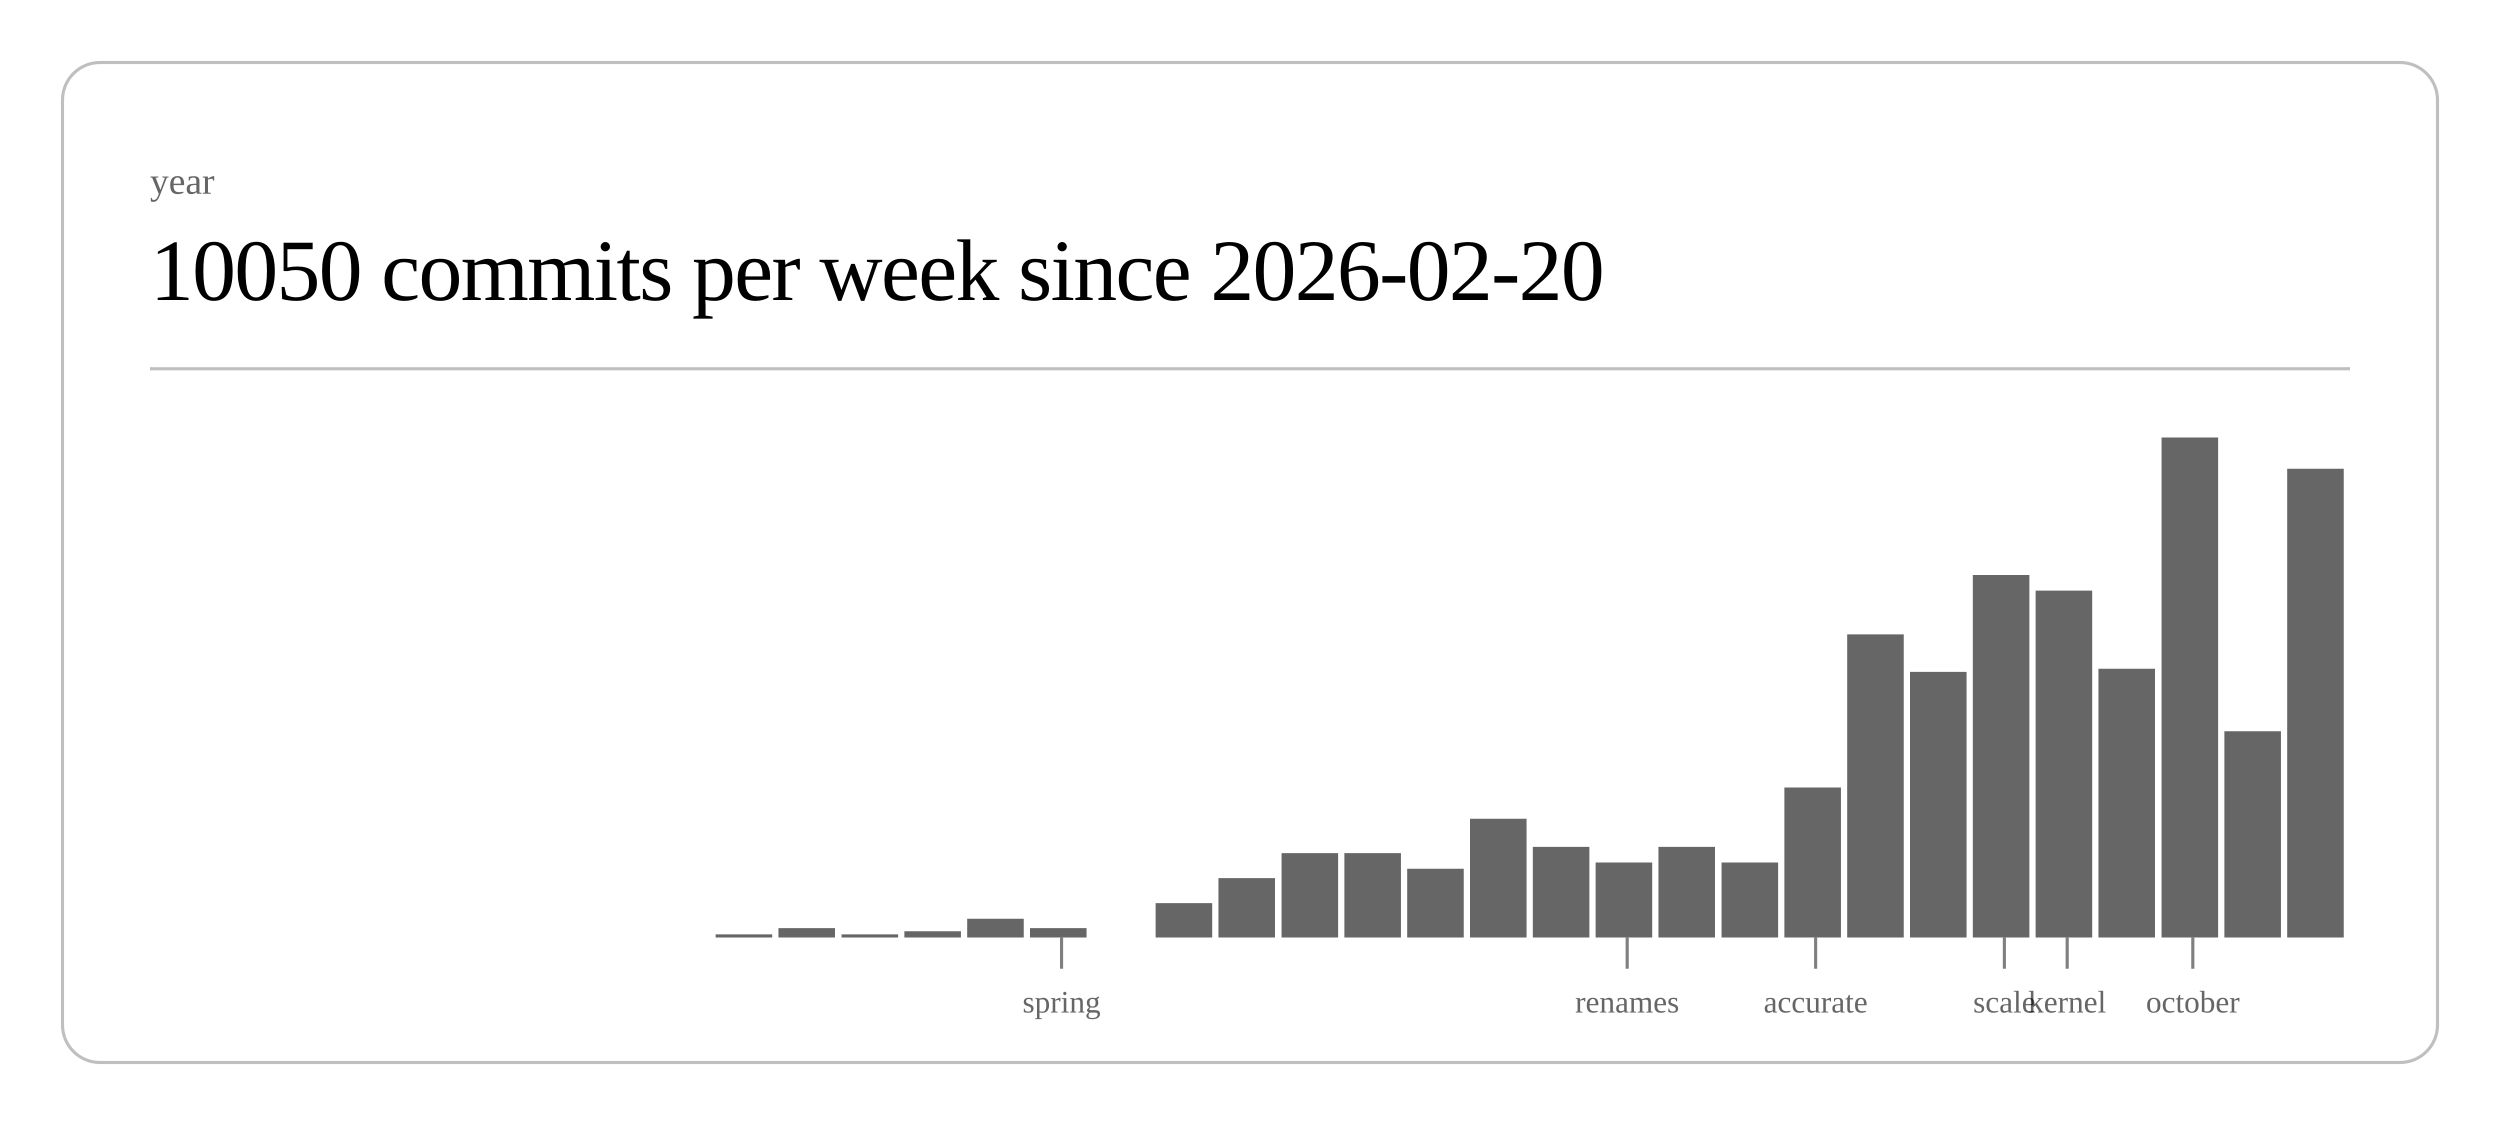
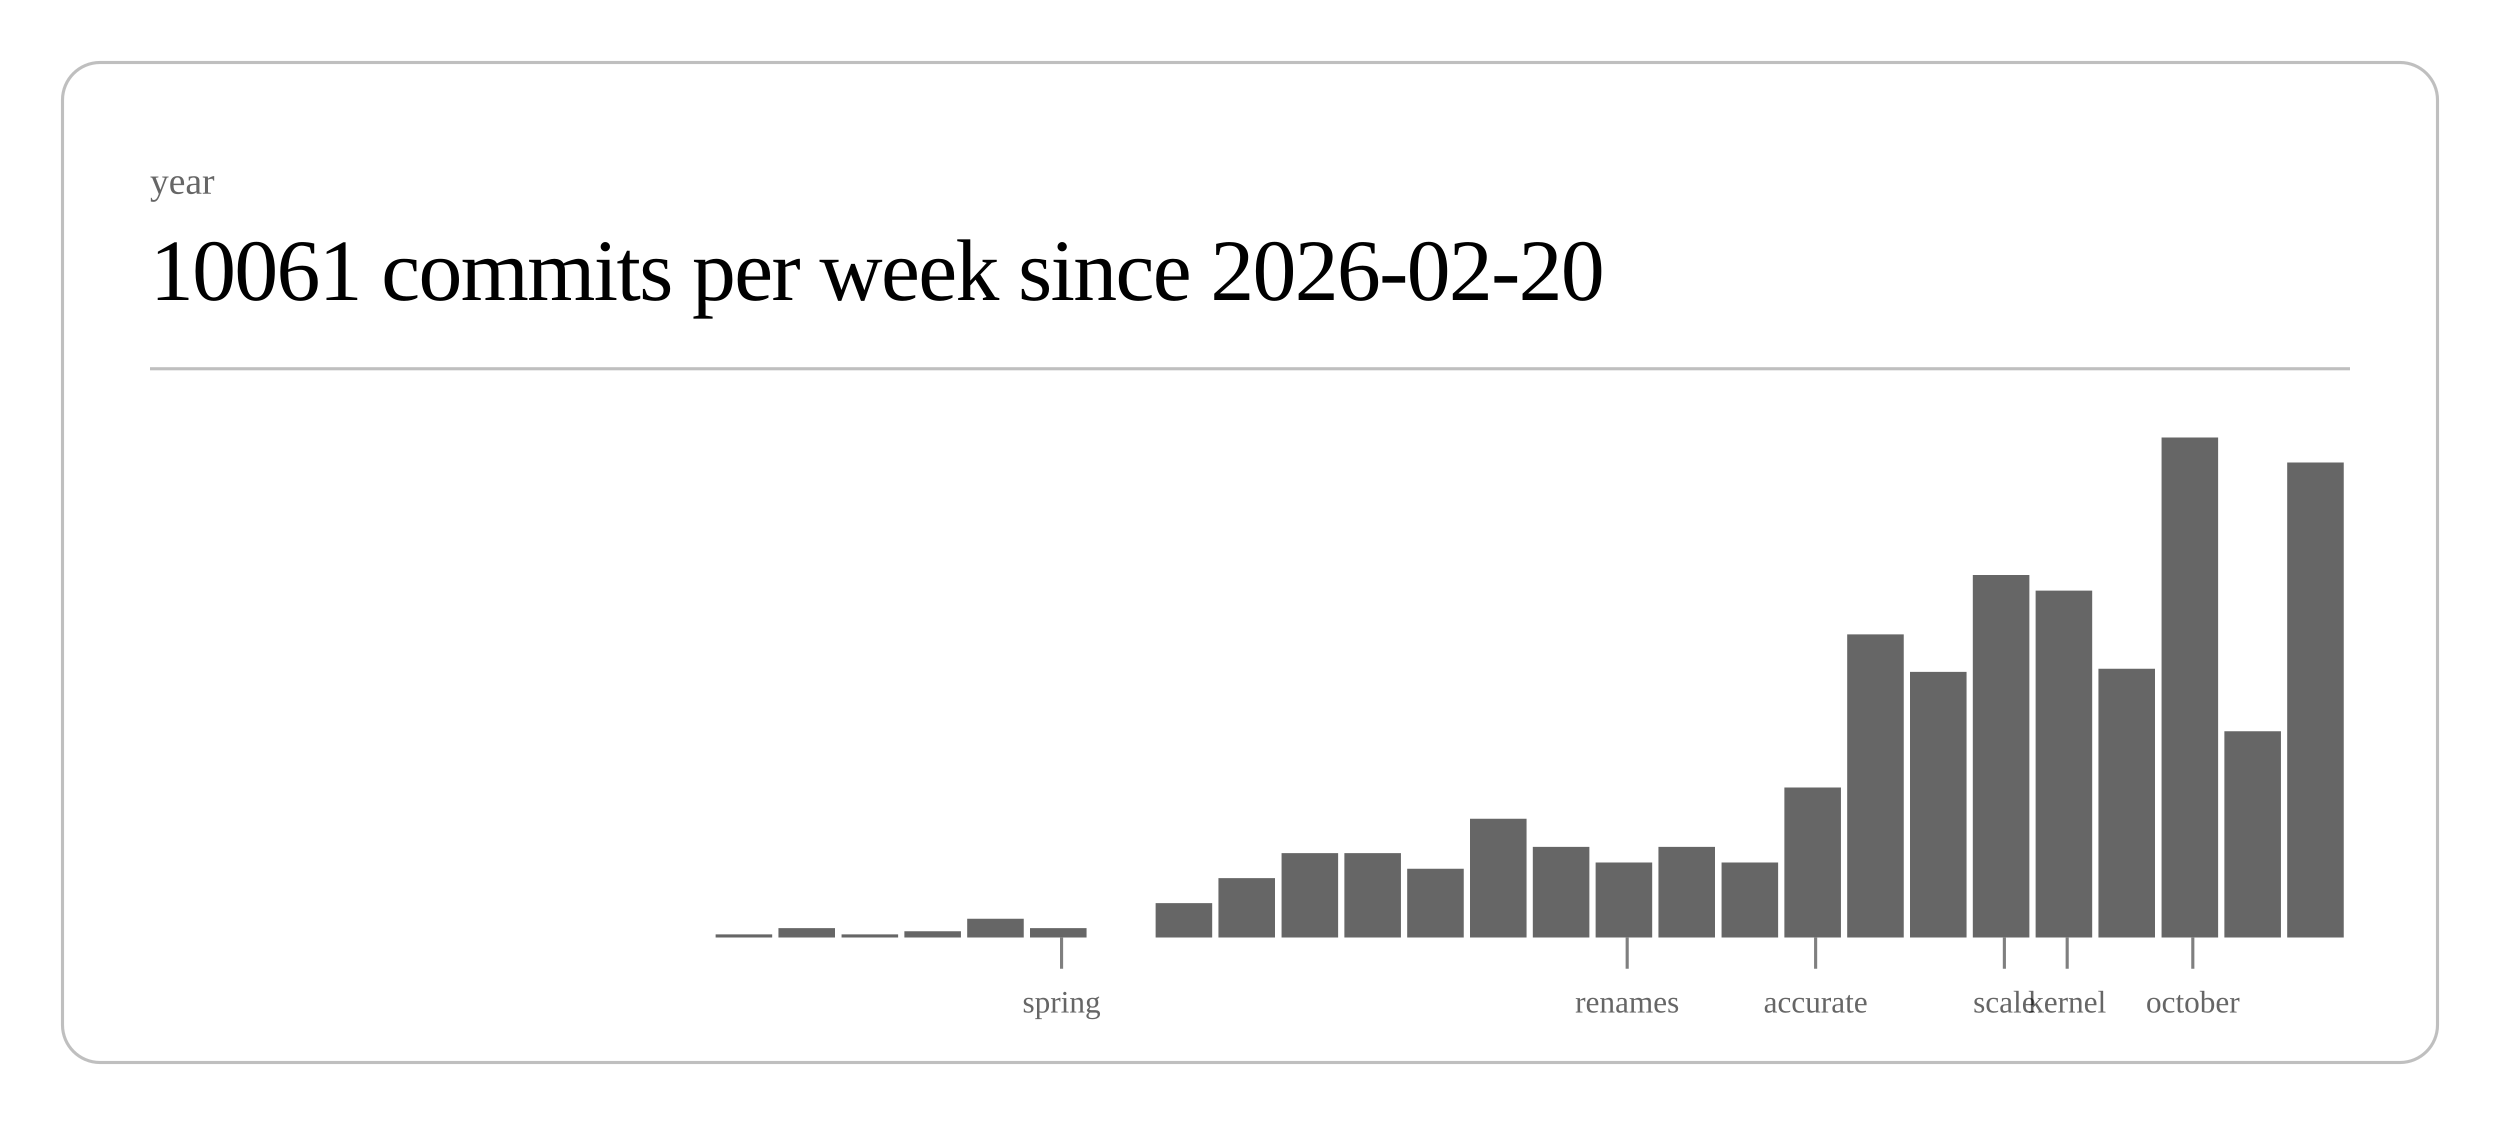
<svg xmlns="http://www.w3.org/2000/svg" class="post-header-svg" viewBox="0 0 800 360" width="800" height="360">
  <rect x="20" y="20" width="760" height="320" rx="12" ry="12" fill="none" stroke="currentColor" stroke-width="1" opacity="0.25" />
  <text fill="currentColor" x="48" y="62" font-size="12" opacity="0.6">year</text>
-   <text fill="currentColor" x="48" y="96" font-size="28" font-weight="300" letter-spacing="-0.5">10050 commits per week since 2026-02-20</text>
+   <text fill="currentColor" x="48" y="96" font-size="28" font-weight="300" letter-spacing="-0.5">10061 commits per week since 2026-02-20</text>
  <line stroke="currentColor" x1="48" y1="118" x2="752" y2="118" stroke-width="1" opacity="0.25" />
  <rect x="229.0" y="299" width="18.1" height="1" fill="currentColor" opacity="0.6" />
  <rect x="249.1" y="297" width="18.1" height="3" fill="currentColor" opacity="0.6" />
  <rect x="269.3" y="299" width="18.1" height="1" fill="currentColor" opacity="0.6" />
  <rect x="289.4" y="298" width="18.1" height="2" fill="currentColor" opacity="0.6" />
  <rect x="309.5" y="294" width="18.1" height="6" fill="currentColor" opacity="0.6" />
  <rect x="329.6" y="297" width="18.1" height="3" fill="currentColor" opacity="0.6" />
  <rect x="369.8" y="289" width="18.1" height="11" fill="currentColor" opacity="0.6" />
  <rect x="389.9" y="281" width="18.1" height="19" fill="currentColor" opacity="0.6" />
  <rect x="410.1" y="273" width="18.1" height="27" fill="currentColor" opacity="0.6" />
  <rect x="430.2" y="273" width="18.1" height="27" fill="currentColor" opacity="0.6" />
  <rect x="450.3" y="278" width="18.1" height="22" fill="currentColor" opacity="0.6" />
  <rect x="470.4" y="262" width="18.1" height="38" fill="currentColor" opacity="0.6" />
  <rect x="490.5" y="271" width="18.1" height="29" fill="currentColor" opacity="0.6" />
  <rect x="510.6" y="276" width="18.1" height="24" fill="currentColor" opacity="0.6" />
  <rect x="530.7" y="271" width="18.1" height="29" fill="currentColor" opacity="0.6" />
  <rect x="550.9" y="276" width="18.1" height="24" fill="currentColor" opacity="0.6" />
  <rect x="571.0" y="252" width="18.1" height="48" fill="currentColor" opacity="0.6" />
  <rect x="591.1" y="203" width="18.1" height="97" fill="currentColor" opacity="0.6" />
  <rect x="611.2" y="215" width="18.1" height="85" fill="currentColor" opacity="0.6" />
  <rect x="631.3" y="184" width="18.1" height="116" fill="currentColor" opacity="0.6" />
  <rect x="651.4" y="189" width="18.1" height="111" fill="currentColor" opacity="0.6" />
  <rect x="671.5" y="214" width="18.1" height="86" fill="currentColor" opacity="0.6" />
  <rect x="691.7" y="140" width="18.1" height="160" fill="currentColor" opacity="0.6" />
  <rect x="711.8" y="234" width="18.1" height="66" fill="currentColor" opacity="0.6" />
-   <rect x="731.9" y="150" width="18.1" height="150" fill="currentColor" opacity="0.6" />
+   <rect x="731.9" y="148" width="18.1" height="152" fill="currentColor" opacity="0.6" />
  <line stroke="currentColor" x1="339.7" y1="300" x2="339.7" y2="310" stroke-width="1" opacity="0.5" />
  <text fill="currentColor" x="339.7" y="324" font-size="10" opacity="0.6" text-anchor="middle">spring</text>
  <line stroke="currentColor" x1="520.7" y1="300" x2="520.7" y2="310" stroke-width="1" opacity="0.5" />
  <text fill="currentColor" x="520.7" y="324" font-size="10" opacity="0.6" text-anchor="middle">renames</text>
  <line stroke="currentColor" x1="581.0" y1="300" x2="581.0" y2="310" stroke-width="1" opacity="0.5" />
  <text fill="currentColor" x="581.0" y="324" font-size="10" opacity="0.6" text-anchor="middle">accurate</text>
  <line stroke="currentColor" x1="641.4" y1="300" x2="641.4" y2="310" stroke-width="1" opacity="0.5" />
  <text fill="currentColor" x="641.4" y="324" font-size="10" opacity="0.6" text-anchor="middle">scale</text>
  <line stroke="currentColor" x1="661.5" y1="300" x2="661.5" y2="310" stroke-width="1" opacity="0.5" />
  <text fill="currentColor" x="661.5" y="324" font-size="10" opacity="0.6" text-anchor="middle">kernel</text>
  <line stroke="currentColor" x1="701.7" y1="300" x2="701.7" y2="310" stroke-width="1" opacity="0.5" />
  <text fill="currentColor" x="701.7" y="324" font-size="10" opacity="0.6" text-anchor="middle">october</text>
</svg>
